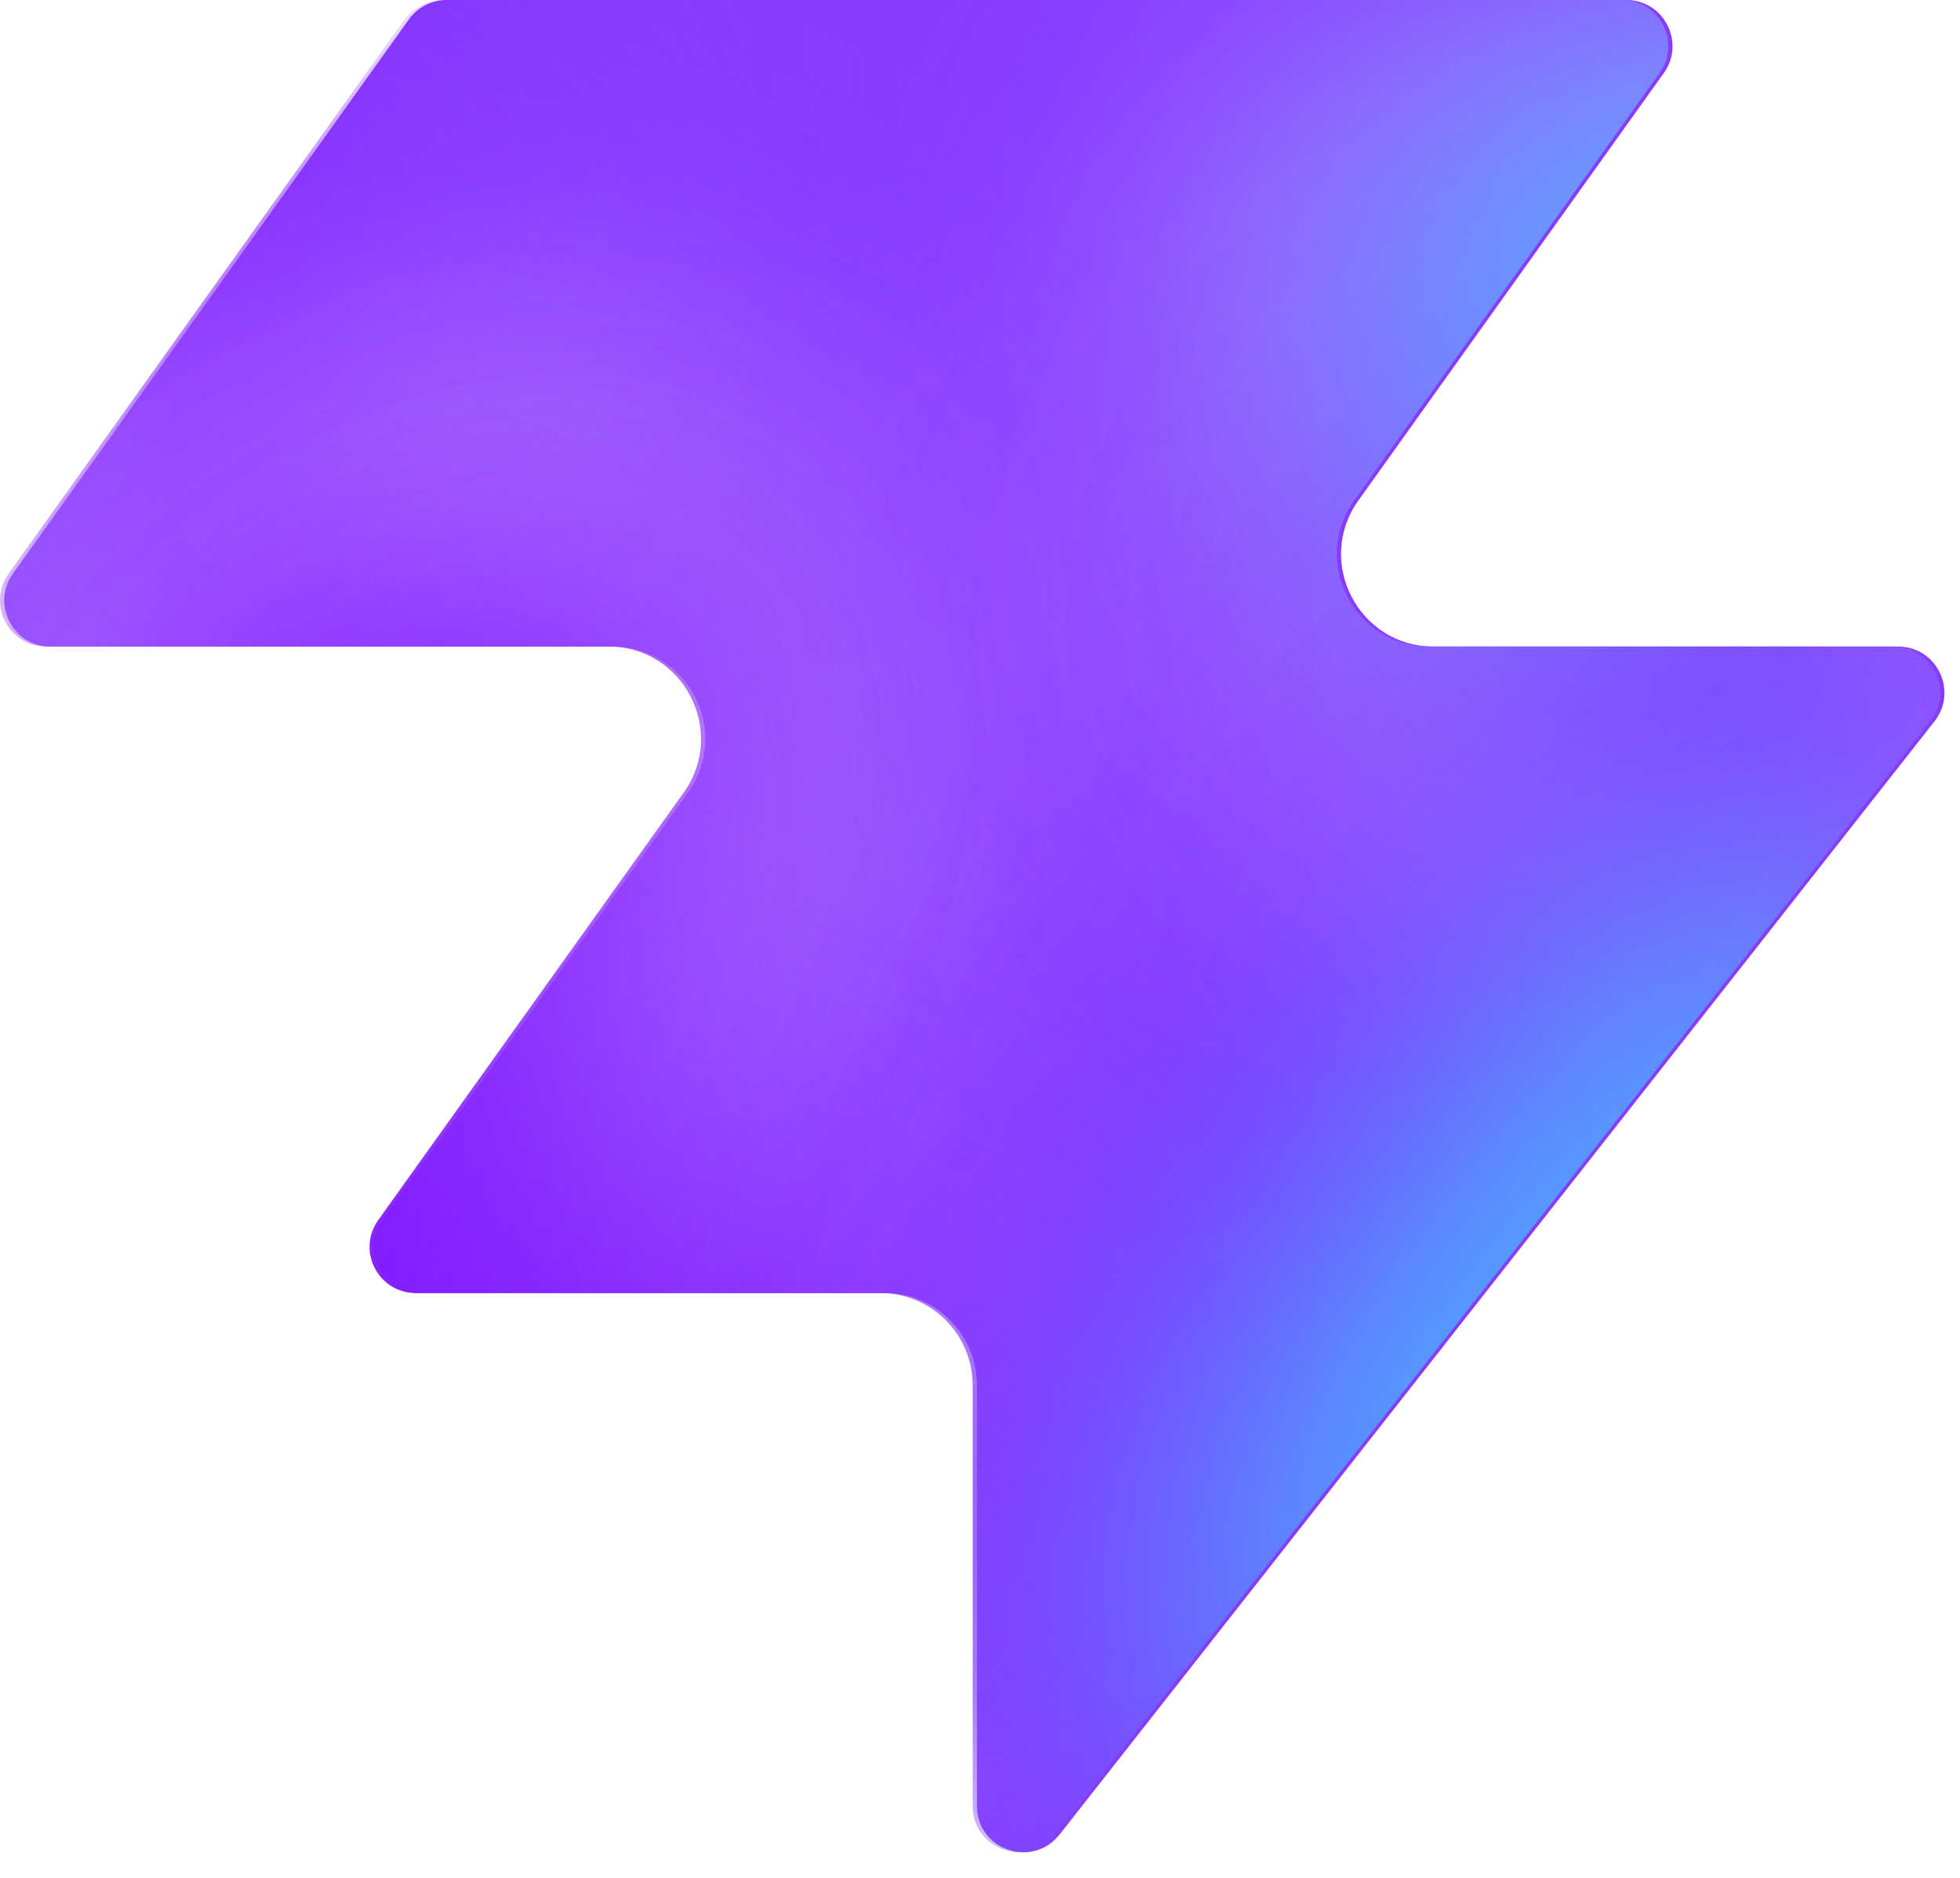
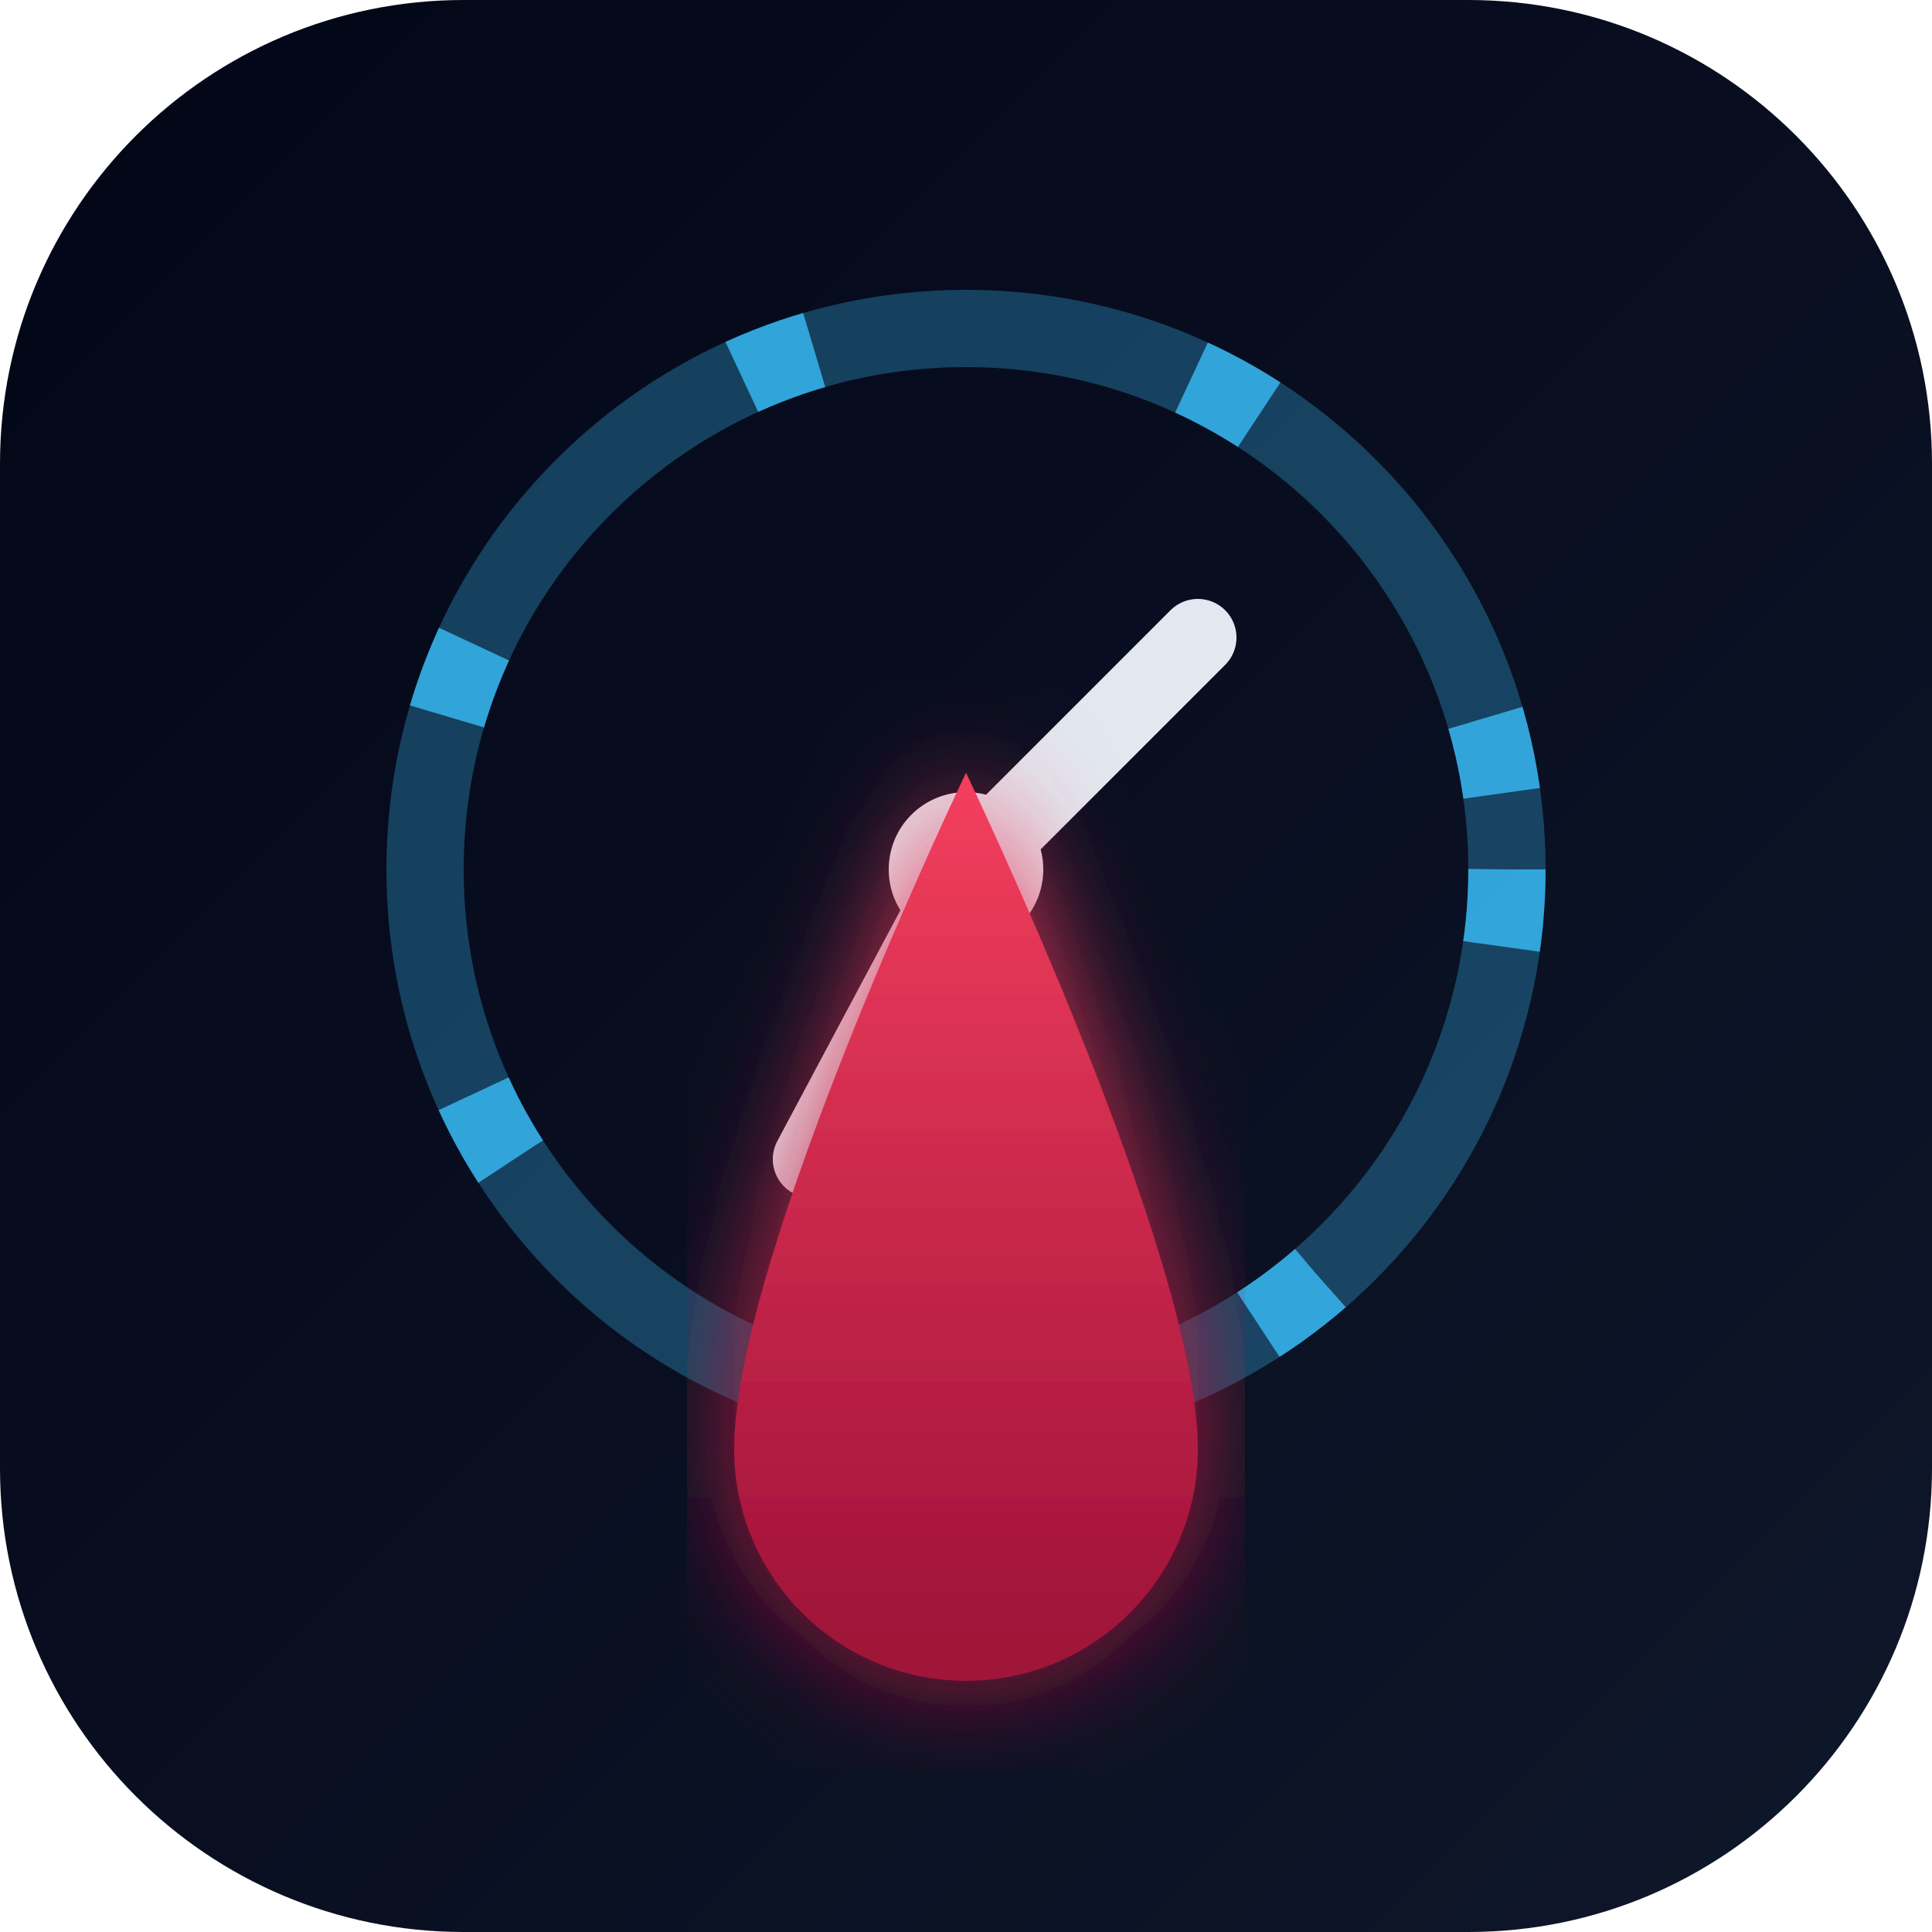
- <svg xmlns="http://www.w3.org/2000/svg" width="48" height="46" fill="none" viewBox="0 0 48 46">
-   <path fill="#863bff" d="M25.946 44.938c-.664.845-2.021.375-2.021-.698V33.937a2.26 2.26 0 0 0-2.262-2.262H10.287c-.92 0-1.456-1.04-.92-1.788l7.48-10.471c1.07-1.497 0-3.578-1.842-3.578H1.237c-.92 0-1.456-1.04-.92-1.788L10.013.474c.214-.297.556-.474.92-.474h28.894c.92 0 1.456 1.04.92 1.788l-7.48 10.471c-1.07 1.498 0 3.579 1.842 3.579h11.377c.943 0 1.473 1.088.89 1.83L25.947 44.94z" style="fill:#863bff;fill:color(display-p3 .525 .23 1);fill-opacity:1" />
-   <mask id="a" width="48" height="46" x="0" y="0" maskUnits="userSpaceOnUse" style="mask-type:alpha">
-     <path fill="#000" d="M25.842 44.938c-.664.844-2.021.375-2.021-.698V33.937a2.26 2.26 0 0 0-2.262-2.262H10.183c-.92 0-1.456-1.04-.92-1.788l7.48-10.471c1.07-1.498 0-3.579-1.842-3.579H1.133c-.92 0-1.456-1.04-.92-1.787L9.91.473c.214-.297.556-.474.92-.474h28.894c.92 0 1.456 1.04.92 1.788l-7.48 10.471c-1.07 1.498 0 3.578 1.842 3.578h11.377c.943 0 1.473 1.088.89 1.832L25.843 44.94z" style="fill:#000;fill-opacity:1" />
-   </mask>
-   <g mask="url(#a)">
-     <g filter="url(#b)">
-       <ellipse cx="5.508" cy="14.704" fill="#ede6ff" rx="5.508" ry="14.704" style="fill:#ede6ff;fill:color(display-p3 .927 .903 1);fill-opacity:1" transform="matrix(.00324 1 1 -.00324 -4.47 31.516)" />
-     </g>
-     <g filter="url(#c)">
-       <ellipse cx="10.399" cy="29.851" fill="#ede6ff" rx="10.399" ry="29.851" style="fill:#ede6ff;fill:color(display-p3 .927 .903 1);fill-opacity:1" transform="matrix(.00324 1 1 -.00324 -39.328 7.883)" />
-     </g>
-     <g filter="url(#d)">
-       <ellipse cx="5.508" cy="30.487" fill="#7e14ff" rx="5.508" ry="30.487" style="fill:#7e14ff;fill:color(display-p3 .492 .077 1);fill-opacity:1" transform="rotate(89.814 -25.913 -14.639)scale(1 -1)" />
-     </g>
-     <g filter="url(#e)">
-       <ellipse cx="5.508" cy="30.599" fill="#7e14ff" rx="5.508" ry="30.599" style="fill:#7e14ff;fill:color(display-p3 .492 .077 1);fill-opacity:1" transform="rotate(89.814 -32.644 -3.334)scale(1 -1)" />
-     </g>
-     <g filter="url(#f)">
-       <ellipse cx="5.508" cy="30.599" fill="#7e14ff" rx="5.508" ry="30.599" style="fill:#7e14ff;fill:color(display-p3 .492 .077 1);fill-opacity:1" transform="matrix(.00324 1 1 -.00324 -34.34 30.47)" />
-     </g>
-     <g filter="url(#g)">
-       <ellipse cx="14.072" cy="22.078" fill="#ede6ff" rx="14.072" ry="22.078" style="fill:#ede6ff;fill:color(display-p3 .927 .903 1);fill-opacity:1" transform="rotate(93.35 24.506 48.493)scale(-1 1)" />
-     </g>
-     <g filter="url(#h)">
-       <ellipse cx="3.47" cy="21.501" fill="#7e14ff" rx="3.47" ry="21.501" style="fill:#7e14ff;fill:color(display-p3 .492 .077 1);fill-opacity:1" transform="rotate(89.009 28.708 47.59)scale(-1 1)" />
-     </g>
-     <g filter="url(#i)">
-       <ellipse cx="3.47" cy="21.501" fill="#7e14ff" rx="3.47" ry="21.501" style="fill:#7e14ff;fill:color(display-p3 .492 .077 1);fill-opacity:1" transform="rotate(89.009 28.708 47.59)scale(-1 1)" />
-     </g>
-     <g filter="url(#j)">
-       <ellipse cx=".387" cy="8.972" fill="#7e14ff" rx="4.407" ry="29.108" style="fill:#7e14ff;fill:color(display-p3 .492 .077 1);fill-opacity:1" transform="rotate(39.51 .387 8.972)" />
-     </g>
-     <g filter="url(#k)">
-       <ellipse cx="47.523" cy="-6.092" fill="#7e14ff" rx="4.407" ry="29.108" style="fill:#7e14ff;fill:color(display-p3 .492 .077 1);fill-opacity:1" transform="rotate(37.892 47.523 -6.092)" />
-     </g>
-     <g filter="url(#l)">
-       <ellipse cx="41.412" cy="6.333" fill="#47bfff" rx="5.971" ry="9.665" style="fill:#47bfff;fill:color(display-p3 .28 .748 1);fill-opacity:1" transform="rotate(37.892 41.412 6.333)" />
-     </g>
-     <g filter="url(#m)">
-       <ellipse cx="-1.879" cy="38.332" fill="#7e14ff" rx="4.407" ry="29.108" style="fill:#7e14ff;fill:color(display-p3 .492 .077 1);fill-opacity:1" transform="rotate(37.892 -1.88 38.332)" />
-     </g>
-     <g filter="url(#n)">
-       <ellipse cx="-1.879" cy="38.332" fill="#7e14ff" rx="4.407" ry="29.108" style="fill:#7e14ff;fill:color(display-p3 .492 .077 1);fill-opacity:1" transform="rotate(37.892 -1.88 38.332)" />
-     </g>
-     <g filter="url(#o)">
-       <ellipse cx="35.651" cy="29.907" fill="#7e14ff" rx="4.407" ry="29.108" style="fill:#7e14ff;fill:color(display-p3 .492 .077 1);fill-opacity:1" transform="rotate(37.892 35.651 29.907)" />
-     </g>
-     <g filter="url(#p)">
-       <ellipse cx="38.418" cy="32.4" fill="#47bfff" rx="5.971" ry="15.297" style="fill:#47bfff;fill:color(display-p3 .28 .748 1);fill-opacity:1" transform="rotate(37.892 38.418 32.4)" />
-     </g>
-   </g>
+ <svg xmlns="http://www.w3.org/2000/svg" viewBox="0 0 100 100">
  <defs>
-     <filter id="b" width="60.045" height="41.654" x="-19.77" y="16.149" color-interpolation-filters="sRGB" filterUnits="userSpaceOnUse">
-       <feFlood flood-opacity="0" result="BackgroundImageFix" />
-       <feBlend in="SourceGraphic" in2="BackgroundImageFix" result="shape" />
-       <feGaussianBlur result="effect1_foregroundBlur_2002_17158" stdDeviation="7.659" />
-     </filter>
-     <filter id="c" width="90.34" height="51.437" x="-54.613" y="-7.533" color-interpolation-filters="sRGB" filterUnits="userSpaceOnUse">
-       <feFlood flood-opacity="0" result="BackgroundImageFix" />
-       <feBlend in="SourceGraphic" in2="BackgroundImageFix" result="shape" />
-       <feGaussianBlur result="effect1_foregroundBlur_2002_17158" stdDeviation="7.659" />
-     </filter>
-     <filter id="d" width="79.355" height="29.4" x="-49.64" y="2.03" color-interpolation-filters="sRGB" filterUnits="userSpaceOnUse">
-       <feFlood flood-opacity="0" result="BackgroundImageFix" />
-       <feBlend in="SourceGraphic" in2="BackgroundImageFix" result="shape" />
-       <feGaussianBlur result="effect1_foregroundBlur_2002_17158" stdDeviation="4.596" />
-     </filter>
-     <filter id="e" width="79.579" height="29.4" x="-45.045" y="20.029" color-interpolation-filters="sRGB" filterUnits="userSpaceOnUse">
-       <feFlood flood-opacity="0" result="BackgroundImageFix" />
-       <feBlend in="SourceGraphic" in2="BackgroundImageFix" result="shape" />
-       <feGaussianBlur result="effect1_foregroundBlur_2002_17158" stdDeviation="4.596" />
-     </filter>
-     <filter id="f" width="79.579" height="29.4" x="-43.513" y="21.178" color-interpolation-filters="sRGB" filterUnits="userSpaceOnUse">
-       <feFlood flood-opacity="0" result="BackgroundImageFix" />
-       <feBlend in="SourceGraphic" in2="BackgroundImageFix" result="shape" />
-       <feGaussianBlur result="effect1_foregroundBlur_2002_17158" stdDeviation="4.596" />
-     </filter>
-     <filter id="g" width="74.749" height="58.852" x="15.756" y="-17.901" color-interpolation-filters="sRGB" filterUnits="userSpaceOnUse">
-       <feFlood flood-opacity="0" result="BackgroundImageFix" />
-       <feBlend in="SourceGraphic" in2="BackgroundImageFix" result="shape" />
-       <feGaussianBlur result="effect1_foregroundBlur_2002_17158" stdDeviation="7.659" />
-     </filter>
-     <filter id="h" width="61.377" height="25.362" x="23.548" y="2.284" color-interpolation-filters="sRGB" filterUnits="userSpaceOnUse">
-       <feFlood flood-opacity="0" result="BackgroundImageFix" />
-       <feBlend in="SourceGraphic" in2="BackgroundImageFix" result="shape" />
-       <feGaussianBlur result="effect1_foregroundBlur_2002_17158" stdDeviation="4.596" />
-     </filter>
-     <filter id="i" width="61.377" height="25.362" x="23.548" y="2.284" color-interpolation-filters="sRGB" filterUnits="userSpaceOnUse">
-       <feFlood flood-opacity="0" result="BackgroundImageFix" />
-       <feBlend in="SourceGraphic" in2="BackgroundImageFix" result="shape" />
-       <feGaussianBlur result="effect1_foregroundBlur_2002_17158" stdDeviation="4.596" />
-     </filter>
-     <filter id="j" width="56.045" height="63.649" x="-27.636" y="-22.853" color-interpolation-filters="sRGB" filterUnits="userSpaceOnUse">
-       <feFlood flood-opacity="0" result="BackgroundImageFix" />
-       <feBlend in="SourceGraphic" in2="BackgroundImageFix" result="shape" />
-       <feGaussianBlur result="effect1_foregroundBlur_2002_17158" stdDeviation="4.596" />
-     </filter>
-     <filter id="k" width="54.814" height="64.646" x="20.116" y="-38.415" color-interpolation-filters="sRGB" filterUnits="userSpaceOnUse">
-       <feFlood flood-opacity="0" result="BackgroundImageFix" />
-       <feBlend in="SourceGraphic" in2="BackgroundImageFix" result="shape" />
-       <feGaussianBlur result="effect1_foregroundBlur_2002_17158" stdDeviation="4.596" />
-     </filter>
-     <filter id="l" width="33.541" height="35.313" x="24.641" y="-11.323" color-interpolation-filters="sRGB" filterUnits="userSpaceOnUse">
-       <feFlood flood-opacity="0" result="BackgroundImageFix" />
-       <feBlend in="SourceGraphic" in2="BackgroundImageFix" result="shape" />
-       <feGaussianBlur result="effect1_foregroundBlur_2002_17158" stdDeviation="4.596" />
-     </filter>
-     <filter id="m" width="54.814" height="64.646" x="-29.286" y="6.009" color-interpolation-filters="sRGB" filterUnits="userSpaceOnUse">
-       <feFlood flood-opacity="0" result="BackgroundImageFix" />
-       <feBlend in="SourceGraphic" in2="BackgroundImageFix" result="shape" />
-       <feGaussianBlur result="effect1_foregroundBlur_2002_17158" stdDeviation="4.596" />
-     </filter>
-     <filter id="n" width="54.814" height="64.646" x="-29.286" y="6.009" color-interpolation-filters="sRGB" filterUnits="userSpaceOnUse">
-       <feFlood flood-opacity="0" result="BackgroundImageFix" />
-       <feBlend in="SourceGraphic" in2="BackgroundImageFix" result="shape" />
-       <feGaussianBlur result="effect1_foregroundBlur_2002_17158" stdDeviation="4.596" />
-     </filter>
-     <filter id="o" width="54.814" height="64.646" x="8.244" y="-2.416" color-interpolation-filters="sRGB" filterUnits="userSpaceOnUse">
-       <feFlood flood-opacity="0" result="BackgroundImageFix" />
-       <feBlend in="SourceGraphic" in2="BackgroundImageFix" result="shape" />
-       <feGaussianBlur result="effect1_foregroundBlur_2002_17158" stdDeviation="4.596" />
-     </filter>
-     <filter id="p" width="39.409" height="43.623" x="18.713" y="10.588" color-interpolation-filters="sRGB" filterUnits="userSpaceOnUse">
-       <feFlood flood-opacity="0" result="BackgroundImageFix" />
-       <feBlend in="SourceGraphic" in2="BackgroundImageFix" result="shape" />
-       <feGaussianBlur result="effect1_foregroundBlur_2002_17158" stdDeviation="4.596" />
+     <linearGradient id="bg" x1="0" y1="0" x2="100" y2="100" gradientUnits="userSpaceOnUse">
+       <stop offset="0%" stop-color="#020617" />
+       <stop offset="100%" stop-color="#0f172a" />
+     </linearGradient>
+     <linearGradient id="blood" x1="50" y1="40" x2="50" y2="85" gradientUnits="userSpaceOnUse">
+       <stop offset="0%" stop-color="#f43f5e" />
+       <stop offset="100%" stop-color="#9f1239" />
+     </linearGradient>
+     <filter id="glow">
+       <feGaussianBlur stdDeviation="3" result="coloredBlur" />
+       <feMerge>
+         <feMergeNode in="coloredBlur" />
+         <feMergeNode in="SourceGraphic" />
+       </feMerge>
    </filter>
  </defs>
+   <rect width="100" height="100" rx="24" fill="url(#bg)" />
+   <circle cx="50" cy="45" r="28" fill="none" stroke="#38bdf8" stroke-width="4" opacity="0.3" />
+   <circle cx="50" cy="45" r="28" fill="none" stroke="#38bdf8" stroke-width="4" stroke-dasharray="4 20" opacity="0.8" />
+   <path d="M50 45 L62 33" stroke="#e2e8f0" stroke-width="4" stroke-linecap="round" />
+   <path d="M50 45 L42 60" stroke="#e2e8f0" stroke-width="4" stroke-linecap="round" />
+   <circle cx="50" cy="45" r="4" fill="#e2e8f0" />
+   <path d="M50 40 C50 40 38 65 38 75 C38 81.627 43.373 87 50 87 C56.627 87 62 81.627 62 75 C62 65 50 40 50 40 Z" fill="url(#blood)" filter="url(#glow)" />
</svg>
